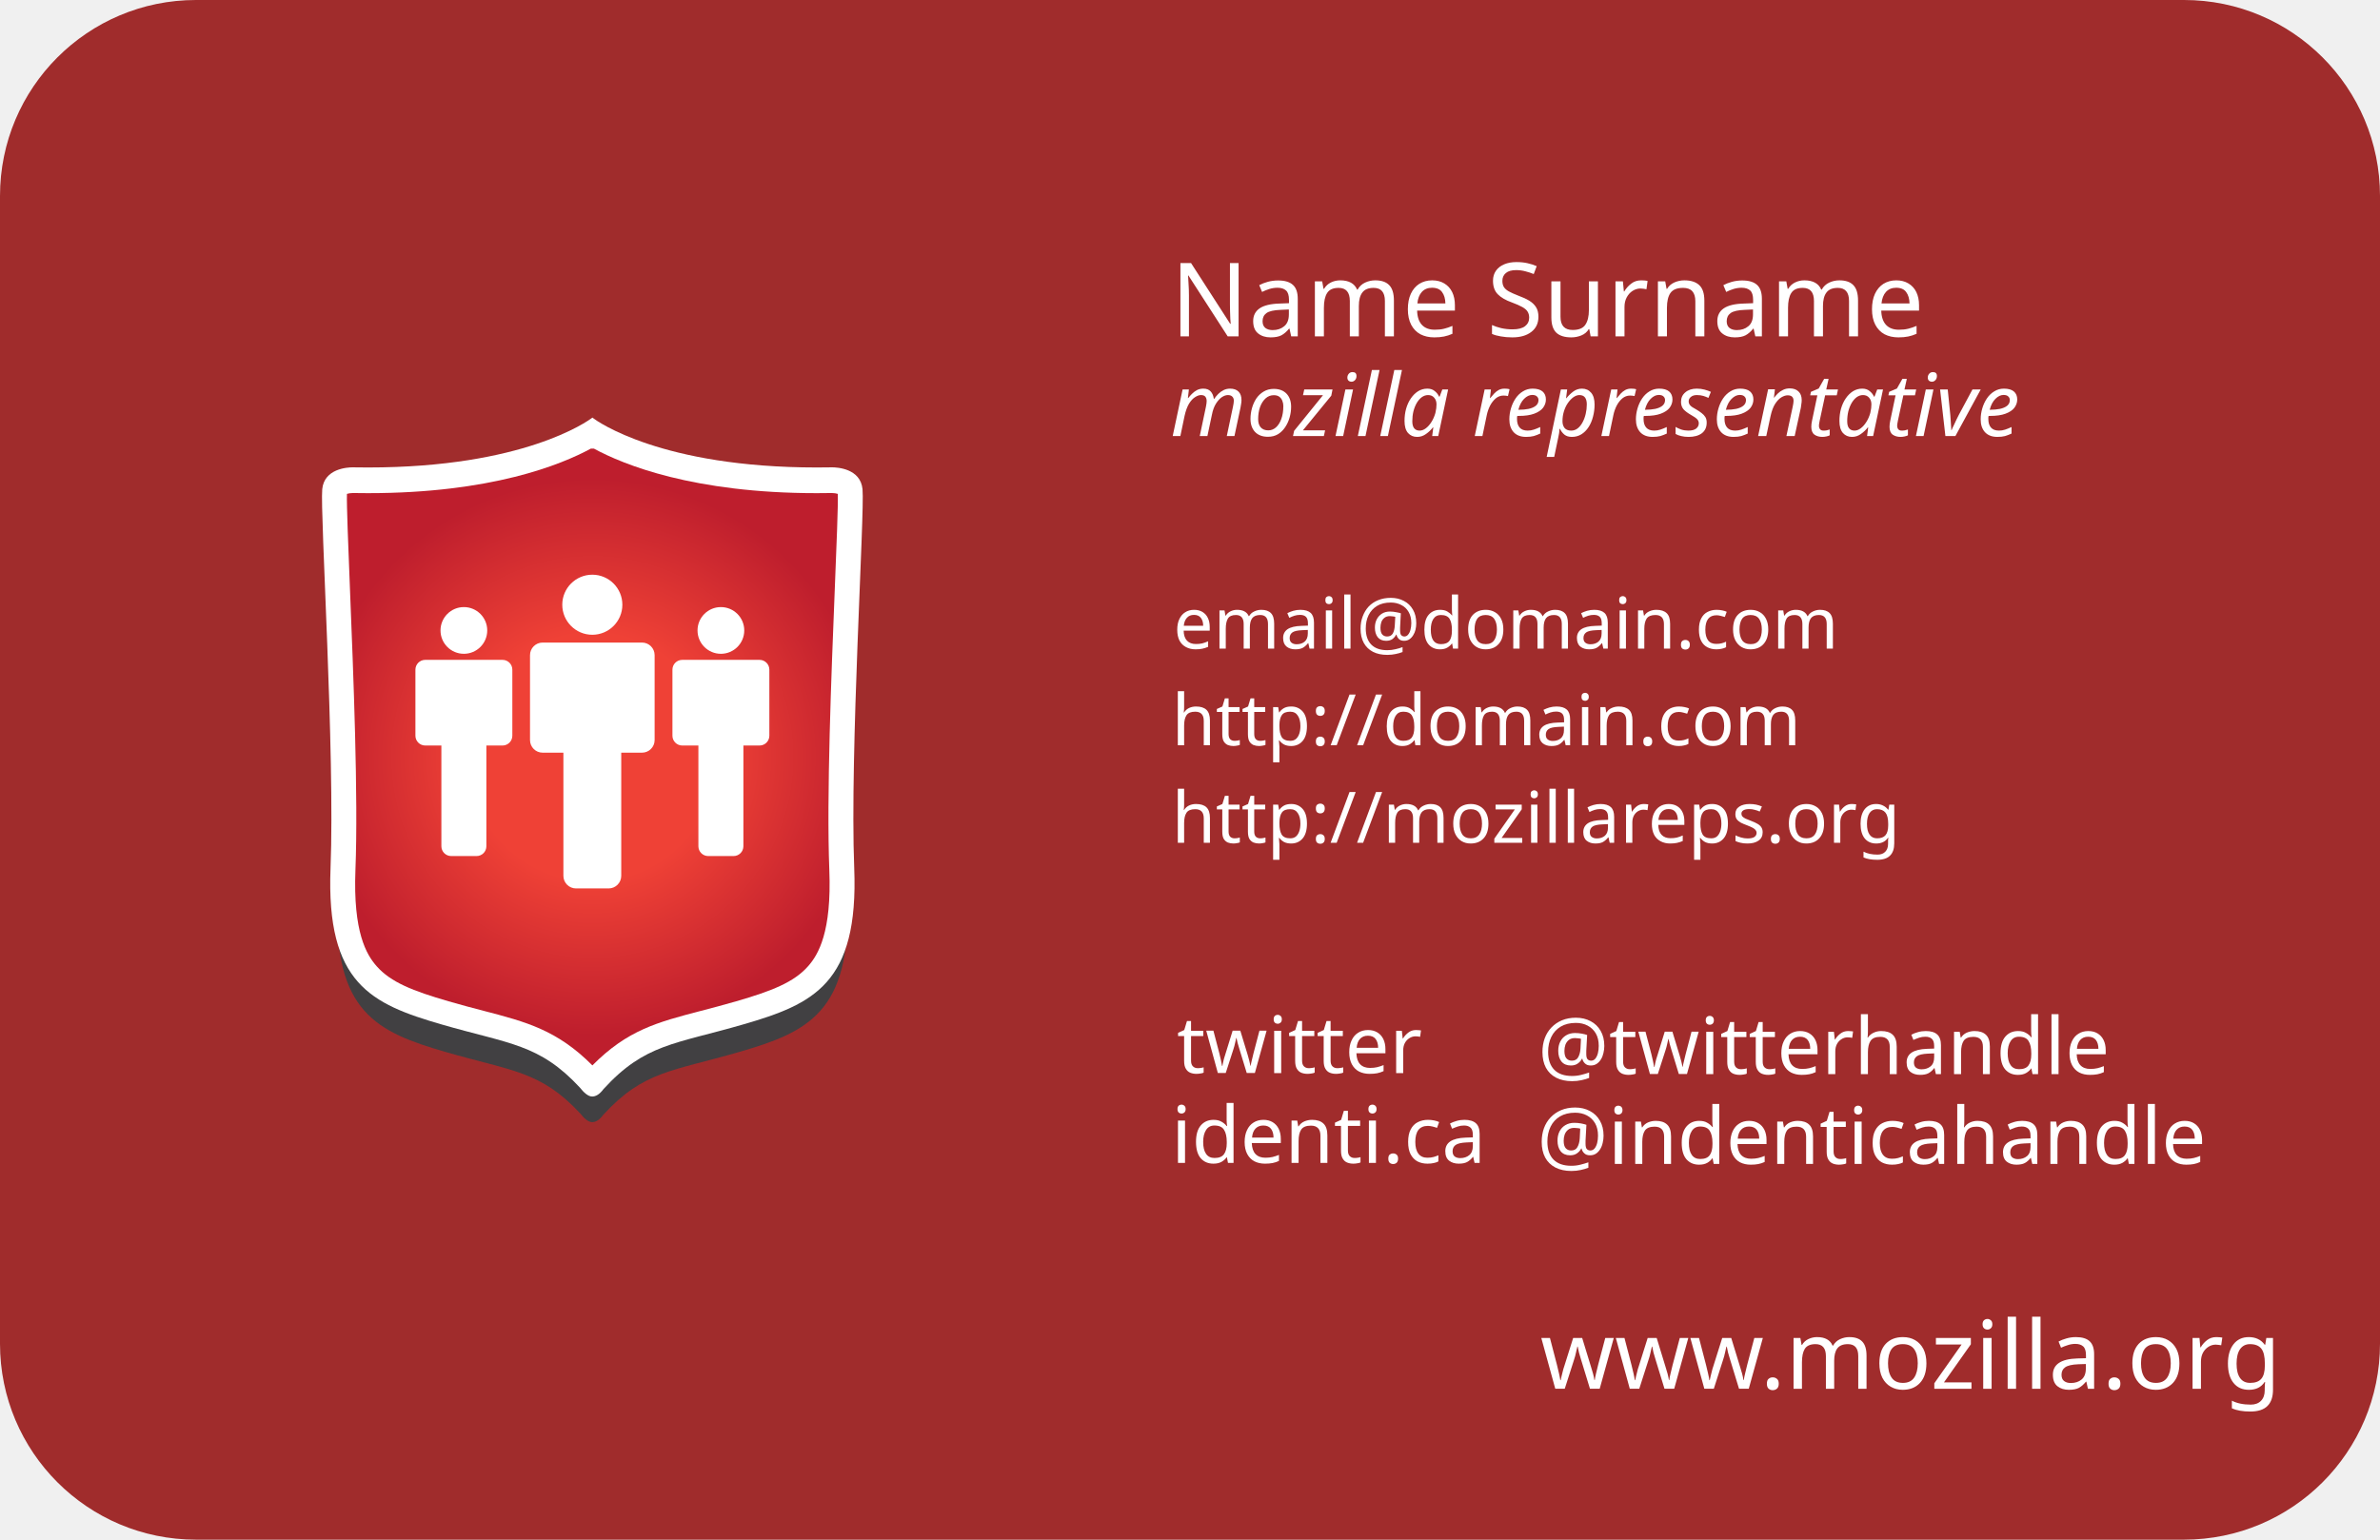
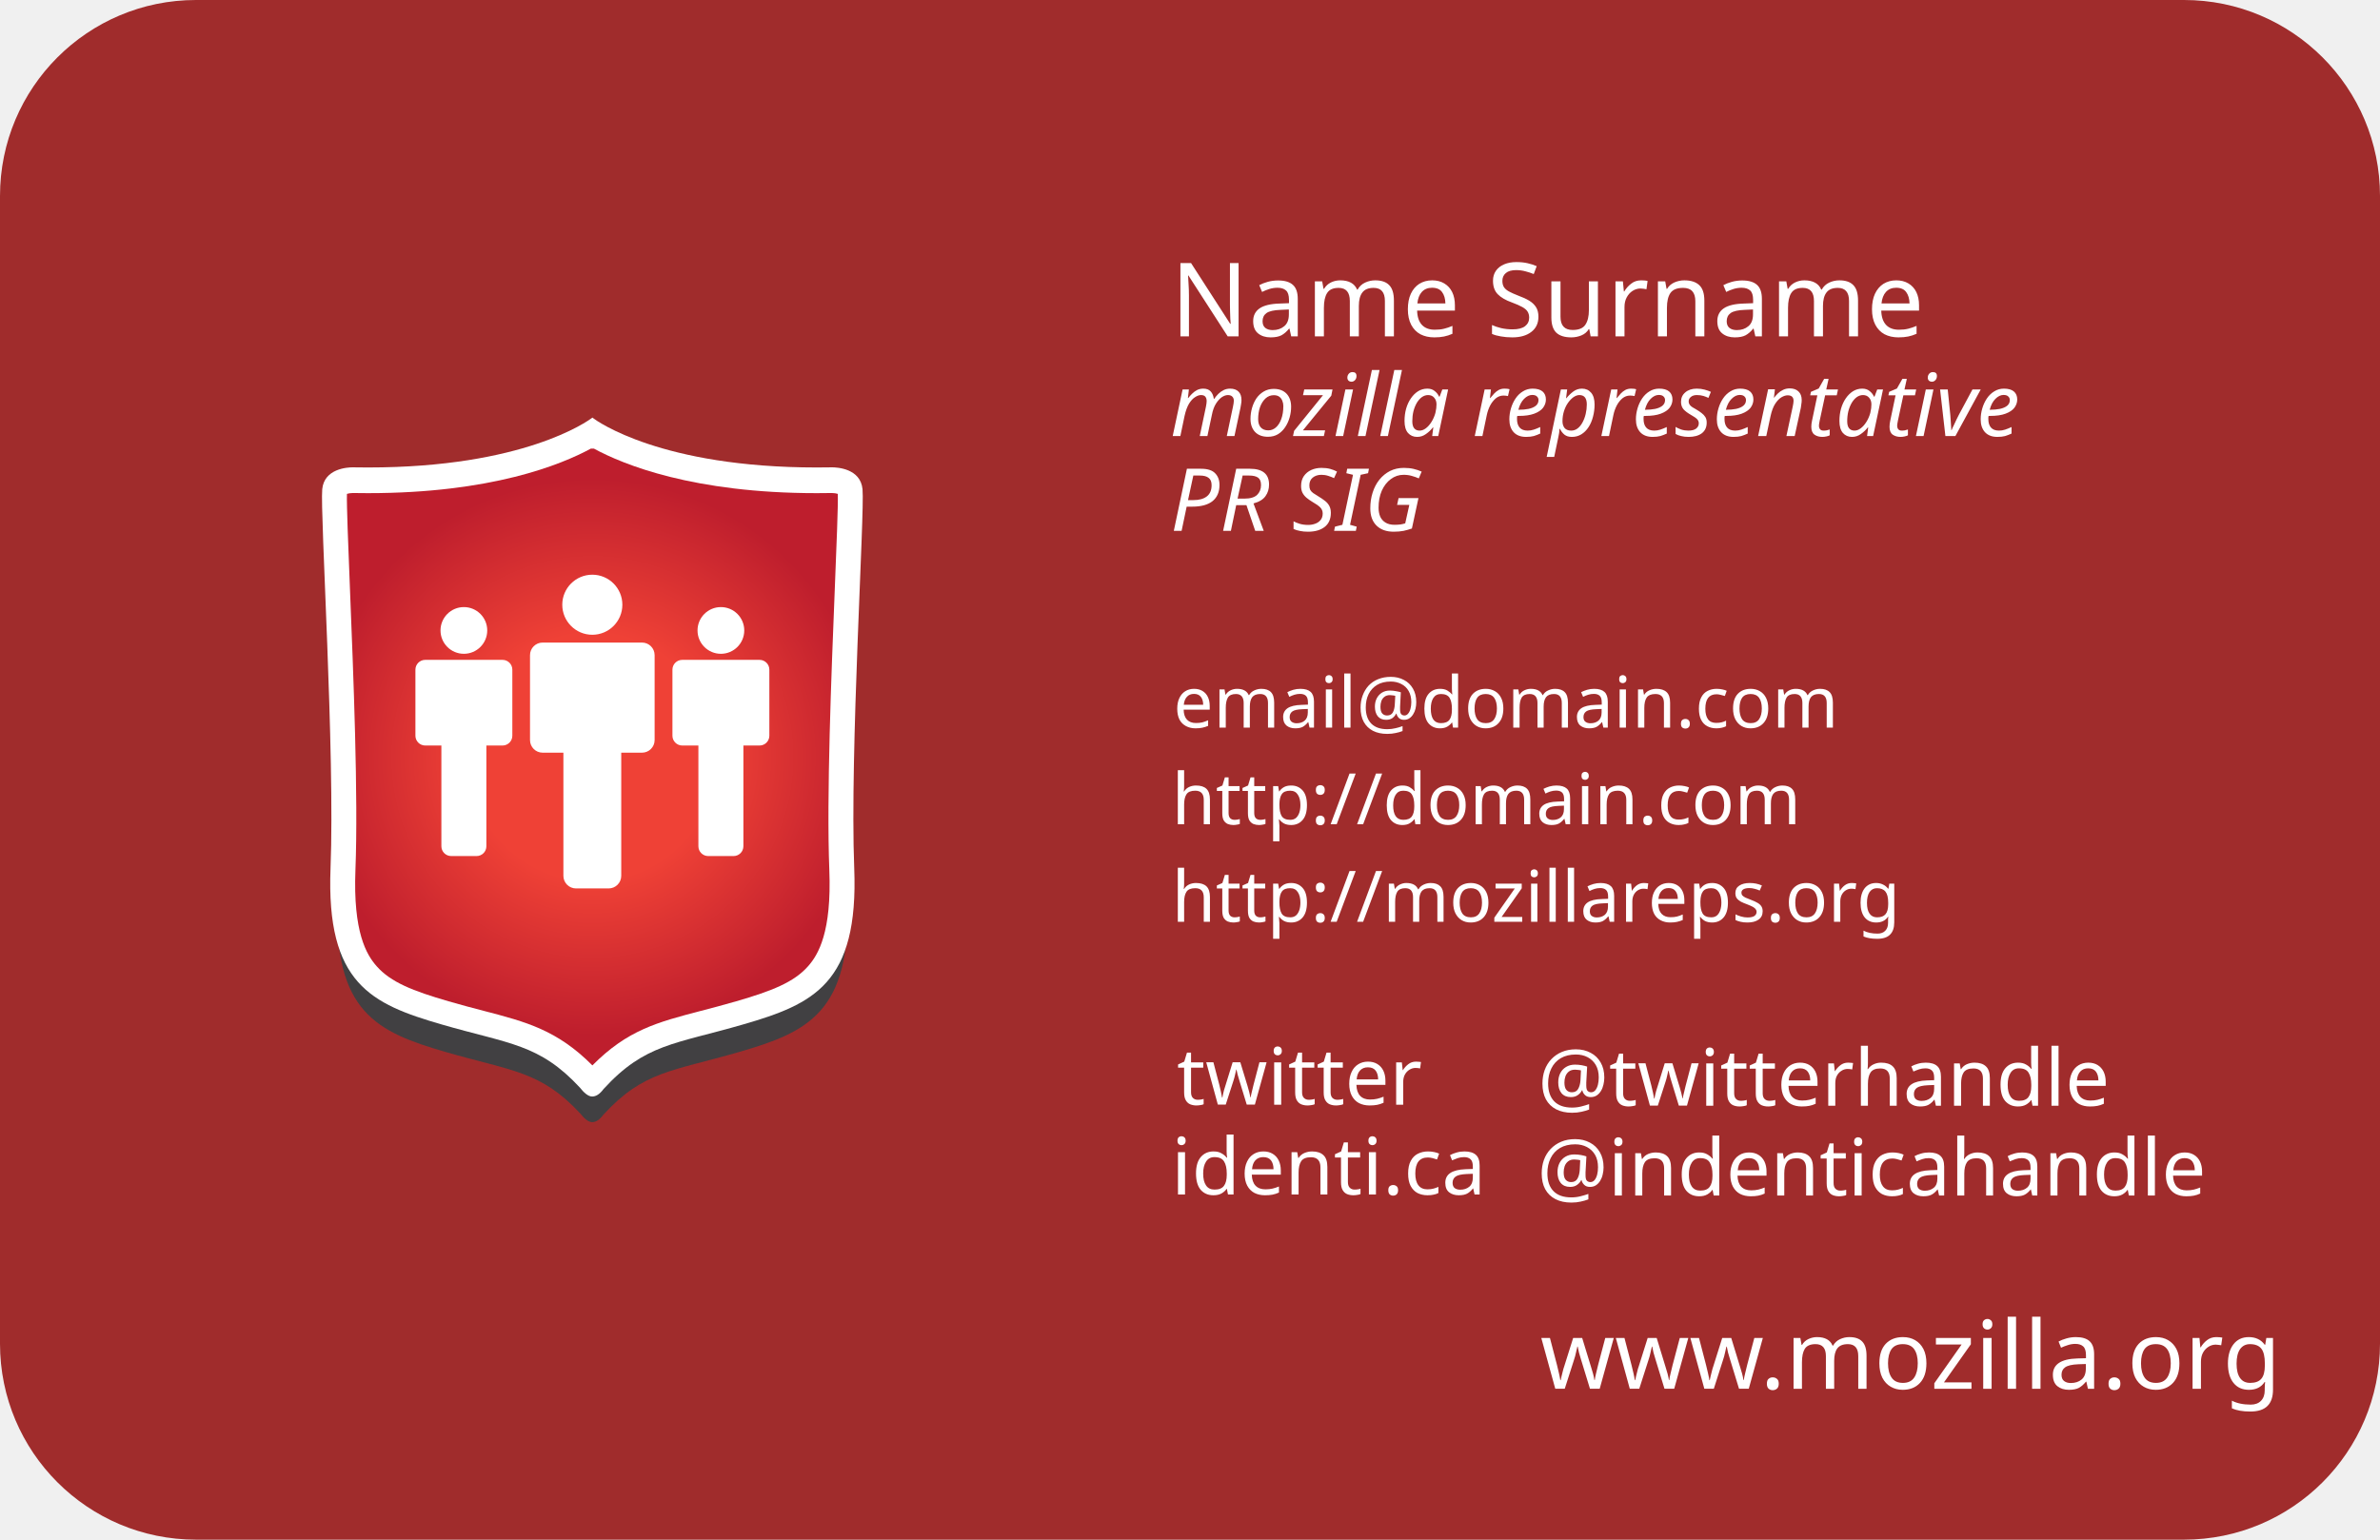
<svg xmlns="http://www.w3.org/2000/svg" xmlns:xlink="http://www.w3.org/1999/xlink" version="1.2" width="301.181" height="194.882" id="svg2">
  <defs id="defs4">
    <radialGradient cx="807.557" cy="282.42" r="87.094" id="radialGradient3048" xlink:href="#SVGID_1_" gradientUnits="userSpaceOnUse" />
    <radialGradient cx="807.557" cy="282.42" r="87.094" id="SVGID_1_" gradientUnits="userSpaceOnUse">
      <stop id="stop10" style="stop-color:#ef4136;stop-opacity:1" offset="0.442" />
      <stop id="stop12" style="stop-color:#be1e2d;stop-opacity:1" offset="1" />
    </radialGradient>
  </defs>
  <g transform="translate(0,-857.4802)" id="layer1" style="display:inline;fill:#a02c2c">
    <rect width="301.181" height="194.882" rx="24.803" ry="24.803" x="0" y="857.48" id="rect2989" style="fill:#a02c2c;fill-opacity:1;stroke:none" />
  </g>
  <text xml:space="preserve" style="font-size:15.713px;font-style:normal;font-variant:normal;font-weight:normal;font-stretch:normal;line-height:125%;letter-spacing:0px;word-spacing:0px;color:#000000;fill:#ffffff;fill-opacity:1;fill-rule:nonzero;stroke:none;marker:none;visibility:visible;display:inline;overflow:visible;enable-background:accumulate;font-family:Yanone Kaffeesatz;-inkscape-font-specification:Yanone Kaffeesatz" x="148.115" y="42.579" id="text2946">
    <tspan id="fullname" x="148.115" y="42.579" style="font-size:13px;font-style:normal;font-variant:normal;font-weight:normal;font-stretch:normal;font-family:MetaBold-Roman;-inkscape-font-specification:MetaBold-Roman">Name Surname</tspan>
  </text>
  <text xml:space="preserve" style="font-size:11px;font-style:normal;font-variant:normal;font-weight:normal;font-stretch:normal;line-height:125%;letter-spacing:0px;word-spacing:0px;color:#000000;fill:#ffffff;fill-opacity:1;fill-rule:nonzero;stroke:none;marker:none;visibility:visible;display:inline;overflow:visible;enable-background:accumulate;font-family:Yanone Kaffeesatz;-inkscape-font-specification:Yanone Kaffeesatz" x="148.09" y="55.192" id="text2950">
    <tspan id="tspan2952" x="148.09" y="55.192" style="font-style:italic;font-variant:normal;font-weight:normal;font-stretch:normal;font-family:MetaBook-Roman;-inkscape-font-specification:MetaBook-Roman Italic">mozilla representative</tspan>
  </text>
-   <text xml:space="preserve" style="font-size:9px;font-style:normal;font-variant:normal;font-weight:normal;font-stretch:normal;line-height:125%;letter-spacing:0px;word-spacing:0px;color:#000000;fill:#ffffff;fill-opacity:1;fill-rule:nonzero;stroke:none;marker:none;visibility:visible;display:inline;overflow:visible;enable-background:accumulate;font-family:Yanone Kaffeesatz;-inkscape-font-specification:Yanone Kaffeesatz" x="148.475" y="82.095" id="text2954">
-     <tspan id="group-0-item-0-value" x="148.475" y="82.095" style="font-style:normal;font-variant:normal;font-weight:normal;font-stretch:normal;font-family:MetaBook-Roman;-inkscape-font-specification:MetaBook-Roman" default="">email@domain.com</tspan>
+   <text xml:space="preserve" style="font-size:9px;font-style:normal;font-variant:normal;font-weight:normal;font-stretch:normal;line-height:125%;letter-spacing:0px;word-spacing:0px;color:#000000;fill:#ffffff;fill-opacity:1;fill-rule:nonzero;stroke:none;marker:none;visibility:visible;display:inline;overflow:visible;enable-background:accumulate;font-family:Yanone Kaffeesatz;-inkscape-font-specification:Yanone Kaffeesatz" x="148.475" y="92.095" id="text2954">
+     <tspan id="group-0-item-0-value" x="148.475" y="92.095" style="font-style:normal;font-variant:normal;font-weight:normal;font-stretch:normal;font-family:MetaBook-Roman;-inkscape-font-specification:MetaBook-Roman" default="">email@domain.com</tspan>
  </text>
-   <text xml:space="preserve" style="font-size:9px;font-style:normal;font-variant:normal;font-weight:normal;font-stretch:normal;line-height:125%;letter-spacing:0px;word-spacing:0px;color:#000000;fill:#ffffff;fill-opacity:1;fill-rule:nonzero;stroke:none;marker:none;visibility:visible;display:inline;overflow:visible;enable-background:accumulate;font-family:Yanone Kaffeesatz;-inkscape-font-specification:Yanone Kaffeesatz" x="148.285" y="94.332" id="text2958">
-     <tspan id="group-0-item-1-value" x="148.285" y="94.332" style="font-style:normal;font-variant:normal;font-weight:normal;font-stretch:normal;font-family:MetaBook-Roman;-inkscape-font-specification:MetaBook-Roman" default="">http://domain.com</tspan>
+   <text xml:space="preserve" style="font-size:9px;font-style:normal;font-variant:normal;font-weight:normal;font-stretch:normal;line-height:125%;letter-spacing:0px;word-spacing:0px;color:#000000;fill:#ffffff;fill-opacity:1;fill-rule:nonzero;stroke:none;marker:none;visibility:visible;display:inline;overflow:visible;enable-background:accumulate;font-family:Yanone Kaffeesatz;-inkscape-font-specification:Yanone Kaffeesatz" x="148.285" y="104.332" id="text2958">
+     <tspan id="group-0-item-1-value" x="148.285" y="104.332" style="font-style:normal;font-variant:normal;font-weight:normal;font-stretch:normal;font-family:MetaBook-Roman;-inkscape-font-specification:MetaBook-Roman" default="">http://domain.com</tspan>
  </text>
-   <text xml:space="preserve" style="font-size:9px;font-style:normal;font-variant:normal;font-weight:normal;font-stretch:normal;line-height:125%;letter-spacing:0px;word-spacing:0px;color:#000000;fill:#ffffff;fill-opacity:1;fill-rule:nonzero;stroke:none;marker:none;visibility:visible;display:inline;overflow:visible;enable-background:accumulate;font-family:Yanone Kaffeesatz;-inkscape-font-specification:Yanone Kaffeesatz" x="148.285" y="106.67" id="text2962">
-     <tspan id="tspan2964" x="148.285" y="106.67" style="font-style:normal;font-variant:normal;font-weight:normal;font-stretch:normal;font-family:MetaBook-Roman;-inkscape-font-specification:MetaBook-Roman">http://mozillareps.org</tspan>
+   <text xml:space="preserve" style="font-size:9px;font-style:normal;font-variant:normal;font-weight:normal;font-stretch:normal;line-height:125%;letter-spacing:0px;word-spacing:0px;color:#000000;fill:#ffffff;fill-opacity:1;fill-rule:nonzero;stroke:none;marker:none;visibility:visible;display:inline;overflow:visible;enable-background:accumulate;font-family:Yanone Kaffeesatz;-inkscape-font-specification:Yanone Kaffeesatz" x="148.285" y="116.67" id="text2962">
+     <tspan id="tspan2964" x="148.285" y="116.67" style="font-style:normal;font-variant:normal;font-weight:normal;font-stretch:normal;font-family:MetaBook-Roman;-inkscape-font-specification:MetaBook-Roman">http://mozillareps.org</tspan>
  </text>
-   <text xml:space="preserve" style="font-size:10px;font-style:normal;font-variant:normal;font-weight:normal;font-stretch:normal;line-height:125%;letter-spacing:0px;word-spacing:0px;color:#000000;fill:#ffffff;fill-opacity:1;fill-rule:nonzero;stroke:none;marker:none;visibility:visible;display:inline;overflow:visible;enable-background:accumulate;font-family:Yanone Kaffeesatz;-inkscape-font-specification:Yanone Kaffeesatz" x="148.925" y="135.828" id="text2966">
-     <tspan id="group-1-item-0-name" x="148.925" y="135.828" style="font-style:normal;font-variant:normal;font-weight:normal;font-stretch:normal;font-family:MetaBoldLF-Caps;-inkscape-font-specification:MetaBoldLF-Caps" default="">twitter</tspan>
+   <text xml:space="preserve" style="font-size:10px;font-style:normal;font-variant:normal;font-weight:normal;font-stretch:normal;line-height:125%;letter-spacing:0px;word-spacing:0px;color:#000000;fill:#ffffff;fill-opacity:1;fill-rule:nonzero;stroke:none;marker:none;visibility:visible;display:inline;overflow:visible;enable-background:accumulate;font-family:Yanone Kaffeesatz;-inkscape-font-specification:Yanone Kaffeesatz" x="148.925" y="139.828" id="text2966">
+     <tspan id="group-1-item-0-name" x="148.925" y="139.828" style="font-style:normal;font-variant:normal;font-weight:normal;font-stretch:normal;font-family:MetaBoldLF-Caps;-inkscape-font-specification:MetaBoldLF-Caps" default="">twitter</tspan>
  </text>
-   <text xml:space="preserve" style="font-size:10px;font-style:normal;font-variant:normal;font-weight:normal;font-stretch:normal;line-height:125%;letter-spacing:0px;word-spacing:0px;color:#000000;fill:#ffffff;fill-opacity:1;fill-rule:nonzero;stroke:none;marker:none;visibility:visible;display:inline;overflow:visible;enable-background:accumulate;font-family:Yanone Kaffeesatz;-inkscape-font-specification:Yanone Kaffeesatz" x="194.612" y="135.958" id="text2978">
-     <tspan id="group-1-item-0-value" x="194.612" y="135.958" style="font-style:normal;font-variant:normal;font-weight:normal;font-stretch:normal;font-family:MetaBook-Roman;-inkscape-font-specification:MetaBook-Roman" default="" prepend="@" append="" force_lowercase="">@twitterhandle</tspan>
+   <text xml:space="preserve" style="font-size:10px;font-style:normal;font-variant:normal;font-weight:normal;font-stretch:normal;line-height:125%;letter-spacing:0px;word-spacing:0px;color:#000000;fill:#ffffff;fill-opacity:1;fill-rule:nonzero;stroke:none;marker:none;visibility:visible;display:inline;overflow:visible;enable-background:accumulate;font-family:Yanone Kaffeesatz;-inkscape-font-specification:Yanone Kaffeesatz" x="194.612" y="139.958" id="text2978">
+     <tspan id="group-1-item-0-value" x="194.612" y="139.958" style="font-style:normal;font-variant:normal;font-weight:normal;font-stretch:normal;font-family:MetaBook-Roman;-inkscape-font-specification:MetaBook-Roman" default="" prepend="@" append="" force_lowercase="">@twitterhandle</tspan>
  </text>
-   <text xml:space="preserve" style="font-size:10px;font-style:normal;font-variant:normal;font-weight:normal;font-stretch:normal;line-height:125%;letter-spacing:0px;word-spacing:0px;color:#000000;fill:#ffffff;fill-opacity:1;fill-rule:nonzero;stroke:none;marker:none;visibility:visible;display:inline;overflow:visible;enable-background:accumulate;font-family:Yanone Kaffeesatz;-inkscape-font-specification:Yanone Kaffeesatz" x="148.225" y="147.193" id="text2970">
-     <tspan id="group-1-item-1-name" x="148.225" y="147.193" style="font-style:normal;font-variant:normal;font-weight:normal;font-stretch:normal;font-family:MetaBoldLF-Caps;-inkscape-font-specification:MetaBoldLF-Caps" default="">identi.ca</tspan>
+   <text xml:space="preserve" style="font-size:10px;font-style:normal;font-variant:normal;font-weight:normal;font-stretch:normal;line-height:125%;letter-spacing:0px;word-spacing:0px;color:#000000;fill:#ffffff;fill-opacity:1;fill-rule:nonzero;stroke:none;marker:none;visibility:visible;display:inline;overflow:visible;enable-background:accumulate;font-family:Yanone Kaffeesatz;-inkscape-font-specification:Yanone Kaffeesatz" x="148.225" y="151.193" id="text2970">
+     <tspan id="group-1-item-1-name" x="148.225" y="151.193" style="font-style:normal;font-variant:normal;font-weight:normal;font-stretch:normal;font-family:MetaBoldLF-Caps;-inkscape-font-specification:MetaBoldLF-Caps" default="">identi.ca</tspan>
  </text>
-   <text xml:space="preserve" style="font-size:10px;font-style:normal;font-variant:normal;font-weight:normal;font-stretch:normal;line-height:125%;letter-spacing:0px;word-spacing:0px;color:#000000;fill:#ffffff;fill-opacity:1;fill-rule:nonzero;stroke:none;marker:none;visibility:visible;display:inline;overflow:visible;enable-background:accumulate;font-family:Yanone Kaffeesatz;-inkscape-font-specification:Yanone Kaffeesatz" x="194.52" y="147.323" id="text2974">
-     <tspan id="group-1-item-1-value" x="194.52" y="147.323" style="font-style:normal;font-variant:normal;font-weight:normal;font-stretch:normal;font-family:MetaBook-Roman;-inkscape-font-specification:MetaBook-Roman" default="" prepend="@" append="" force_lowercase="True">@indenticahandle</tspan>
+   <text xml:space="preserve" style="font-size:10px;font-style:normal;font-variant:normal;font-weight:normal;font-stretch:normal;line-height:125%;letter-spacing:0px;word-spacing:0px;color:#000000;fill:#ffffff;fill-opacity:1;fill-rule:nonzero;stroke:none;marker:none;visibility:visible;display:inline;overflow:visible;enable-background:accumulate;font-family:Yanone Kaffeesatz;-inkscape-font-specification:Yanone Kaffeesatz" x="194.52" y="151.323" id="text2974">
+     <tspan id="group-1-item-1-value" x="194.52" y="151.323" style="font-style:normal;font-variant:normal;font-weight:normal;font-stretch:normal;font-family:MetaBook-Roman;-inkscape-font-specification:MetaBook-Roman" default="" prepend="@" append="" force_lowercase="True">@indenticahandle</tspan>
  </text>
  <text xml:space="preserve" style="font-size:12px;font-style:normal;font-variant:normal;font-weight:normal;font-stretch:normal;line-height:125%;letter-spacing:0px;word-spacing:0px;color:#000000;fill:#ffffff;fill-opacity:1;fill-rule:nonzero;stroke:none;marker:none;visibility:visible;display:inline;overflow:visible;enable-background:accumulate;font-family:Yanone Kaffeesatz;-inkscape-font-specification:Yanone Kaffeesatz" x="194.923" y="175.791" id="text2982">
    <tspan id="tspan2984" x="194.923" y="175.791" style="font-style:normal;font-variant:normal;font-weight:normal;font-stretch:normal;font-family:MetaBoldLF-Roman;-inkscape-font-specification:MetaBoldLF-Roman">www.mozilla.org</tspan>
  </text>
  <g id="g3025" transform="matrix(0.4050236,0,0,0.4050236,-252.1159,-18.56753)">
    <g id="g3">
      <path style="fill:#414042" id="path5" d="m 889.69,211.846 c -0.609,-6.301 -7.699,-6.662 -9.312,-6.662 -0.211,0 -0.326,0.008 -0.326,0.008 -1.457,0.025 -2.881,0.039 -4.293,0.039 -47.258,0 -66.727,-14.039 -68.16,-15.119 v -0.07 c 0,0 -0.014,0.014 -0.037,0.035 -0.035,-0.021 -0.053,-0.035 -0.053,-0.035 l 0.004,0.07 c -1.434,1.08 -20.904,15.119 -68.16,15.119 -1.408,0 -2.83,-0.014 -4.291,-0.039 0,0 -0.115,-0.008 -0.324,-0.008 -1.619,0 -8.705,0.361 -9.314,6.662 -0.686,7.115 3.904,80.115 2.523,115.236 -1.379,35.121 12.398,41.318 33.744,47.514 20.646,5.998 29.699,5.873 42.105,19.256 1.121,1.43 2.449,2.672 3.691,2.672 1.133,0 2.268,-0.67 3.451,-2.262 12.604,-13.791 21.633,-13.609 42.482,-19.666 21.35,-6.195 35.129,-12.393 33.744,-47.514 -1.374,-35.121 3.216,-108.121 2.526,-115.236 z" />
      <path style="fill:#ffffff" id="path7" d="m 891.962,198.732 c -0.627,-6.475 -7.91,-6.846 -9.572,-6.846 -0.217,0 -0.334,0.008 -0.334,0.008 -1.496,0.025 -2.963,0.039 -4.41,0.039 -48.566,0 -68.572,-14.428 -70.045,-15.537 v -0.072 c 0,0 -0.016,0.014 -0.039,0.035 -0.035,-0.021 -0.057,-0.035 -0.057,-0.035 l 0.006,0.072 c -1.473,1.109 -21.482,15.537 -70.043,15.537 -1.447,0 -2.912,-0.014 -4.41,-0.039 0,0 -0.119,-0.008 -0.334,-0.008 -1.664,0 -8.945,0.371 -9.572,6.846 -0.705,7.314 4.012,82.33 2.594,118.422 -1.416,36.092 12.742,42.463 34.676,48.83 21.219,6.162 30.521,6.033 43.271,19.785 1.152,1.471 2.518,2.746 3.793,2.746 1.164,0 2.332,-0.689 3.549,-2.324 12.949,-14.17 22.229,-13.984 43.656,-20.207 21.939,-6.367 36.098,-12.738 34.678,-48.83 -1.415,-36.092 3.302,-111.107 2.593,-118.422 z" />
      <radialGradient gradientUnits="userSpaceOnUse" id="radialGradient4245" r="87.094" cy="282.42" cx="807.557">
        <stop offset="0.442" style="stop-color:#ef4136;stop-opacity:1" id="stop4247" />
        <stop offset="1" style="stop-color:#be1e2d;stop-opacity:1" id="stop4249" />
      </radialGradient>
      <path style="fill:url(#radialGradient3048)" id="path14" d="m 881.586,317.699 c -0.896,-22.992 0.621,-60.754 1.73,-88.328 0.514,-12.729 1.047,-25.869 0.922,-29.189 -0.443,-0.145 -1.141,-0.268 -1.834,-0.268 l -0.191,0.014 -0.018,-0.01 c -1.52,0.027 -3.057,0.039 -4.553,0.039 -38.512,0 -60.332,-8.885 -69.59,-13.91 h -0.992 c -9.264,5.027 -31.084,13.91 -69.594,13.91 -1.492,0 -3.023,-0.012 -4.545,-0.039 l -0.238,-0.004 h -0.004 c -0.682,0.004 -1.363,0.129 -1.807,0.268 -0.119,3.311 0.408,16.457 0.922,29.189 1.107,27.574 2.631,65.336 1.732,88.328 -0.764,19.4 3.418,26.469 6.629,30.098 4.441,5.021 11.309,7.727 22.438,10.953 4.072,1.186 7.779,2.15 11.053,3.004 13.182,3.436 22.898,5.969 33.912,17.039 10.959,-11.053 20.275,-13.48 33.92,-17.045 3.27,-0.854 6.977,-1.812 11.043,-2.998 11.125,-3.227 17.996,-5.932 22.434,-10.953 3.213,-3.629 7.397,-10.697 6.631,-30.098 z" />
    </g>
    <g id="g16">
      <g id="g18">
        <circle d="m 816.923,234.83 c 0,5.184 -4.202,9.386 -9.386,9.386 -5.184,0 -9.386,-4.202 -9.386,-9.386 0,-5.184 4.202,-9.386 9.386,-9.386 5.184,0 9.386,4.202 9.386,9.386 z" style="fill:#ffffff" id="circle20" r="9.386" cy="234.83" cx="807.537" />
        <path style="fill:#ffffff" id="path22" d="m 816.575,319.546 c 0,2.177 -1.765,3.941 -3.941,3.941 h -10.192 c -2.178,0 -3.942,-1.765 -3.942,-3.941 v -52.608 c 0,-2.176 1.765,-3.941 3.942,-3.941 h 10.192 c 2.177,0 3.941,1.766 3.941,3.941 v 52.608 z" />
        <path style="fill:#ffffff" id="path24" d="m 827.004,277.121 c 0,2.178 -1.765,3.941 -3.941,3.941 h -31.05 c -2.178,0 -3.942,-1.764 -3.942,-3.941 V 250.59 c 0,-2.176 1.765,-3.941 3.942,-3.941 h 31.05 c 2.177,0 3.941,1.766 3.941,3.941 v 26.531 z" />
      </g>
      <g id="g26">
        <g id="g28">
          <circle d="m 855.009,242.864 c 0,4.032 -3.268,7.3 -7.3,7.3 -4.032,0 -7.3,-3.268 -7.3,-7.3 0,-4.032 3.268,-7.3 7.3,-7.3 4.032,0 7.3,3.268 7.3,7.3 z" style="fill:#ffffff" id="circle30" r="7.3" cy="242.864" cx="847.709" />
          <path style="fill:#ffffff" id="path32" d="m 854.739,310.302 c 0,1.693 -1.373,3.066 -3.065,3.066 h -7.929 c -1.693,0 -3.065,-1.373 -3.065,-3.066 v -42.464 c 0,-1.693 1.372,-3.066 3.065,-3.066 h 7.929 c 1.692,0 3.065,1.373 3.065,3.066 v 42.464 z" />
          <path style="fill:#ffffff" id="path34" d="m 862.851,275.758 c 0,1.693 -1.373,3.066 -3.066,3.066 h -24.15 c -1.693,0 -3.065,-1.373 -3.065,-3.066 v -20.636 c 0,-1.692 1.372,-3.065 3.065,-3.065 h 24.15 c 1.693,0 3.066,1.373 3.066,3.065 v 20.636 z" />
        </g>
        <g id="g36">
          <circle d="m 774.706,242.863 c 0,4.032 -3.268,7.3 -7.3,7.3 -4.032,0 -7.3,-3.268 -7.3,-7.3 0,-4.032 3.268,-7.3 7.3,-7.3 4.032,0 7.3,3.268 7.3,7.3 z" style="fill:#ffffff" id="circle38" r="7.3" cy="242.863" cx="767.406" />
          <path style="fill:#ffffff" id="path40" d="m 774.436,310.302 c 0,1.693 -1.372,3.066 -3.065,3.066 h -7.929 c -1.692,0 -3.065,-1.373 -3.065,-3.066 v -42.464 c 0,-1.693 1.373,-3.066 3.065,-3.066 h 7.929 c 1.693,0 3.065,1.373 3.065,3.066 v 42.464 z" />
          <path style="fill:#ffffff" id="path42" d="m 782.547,275.758 c 0,1.693 -1.372,3.066 -3.065,3.066 H 755.33 c -1.692,0 -3.065,-1.373 -3.065,-3.066 v -20.636 c 0,-1.692 1.373,-3.065 3.065,-3.065 h 24.151 c 1.693,0 3.065,1.373 3.065,3.065 v 20.636 z" />
        </g>
      </g>
    </g>
  </g>
+   <text xml:space="preserve" style="font-size:11px;font-style:normal;font-variant:normal;font-weight:normal;font-stretch:normal;line-height:125%;letter-spacing:0px;word-spacing:0px;color:#000000;fill:#ffffff;fill-opacity:1;fill-rule:nonzero;stroke:none;marker:none;visibility:visible;display:inline;overflow:visible;enable-background:accumulate;font-family:Yanone Kaffeesatz;-inkscape-font-specification:Yanone Kaffeesatz" x="148.09" y="67.192" id="text2950-9">
+     <tspan id="sig" x="148.09" y="67.192" style="font-style:italic;font-variant:normal;font-weight:normal;font-stretch:normal;font-family:MetaBook-Roman;-inkscape-font-specification:MetaBook-Roman Italic" default="">PR SIG</tspan>
+   </text>
</svg>
